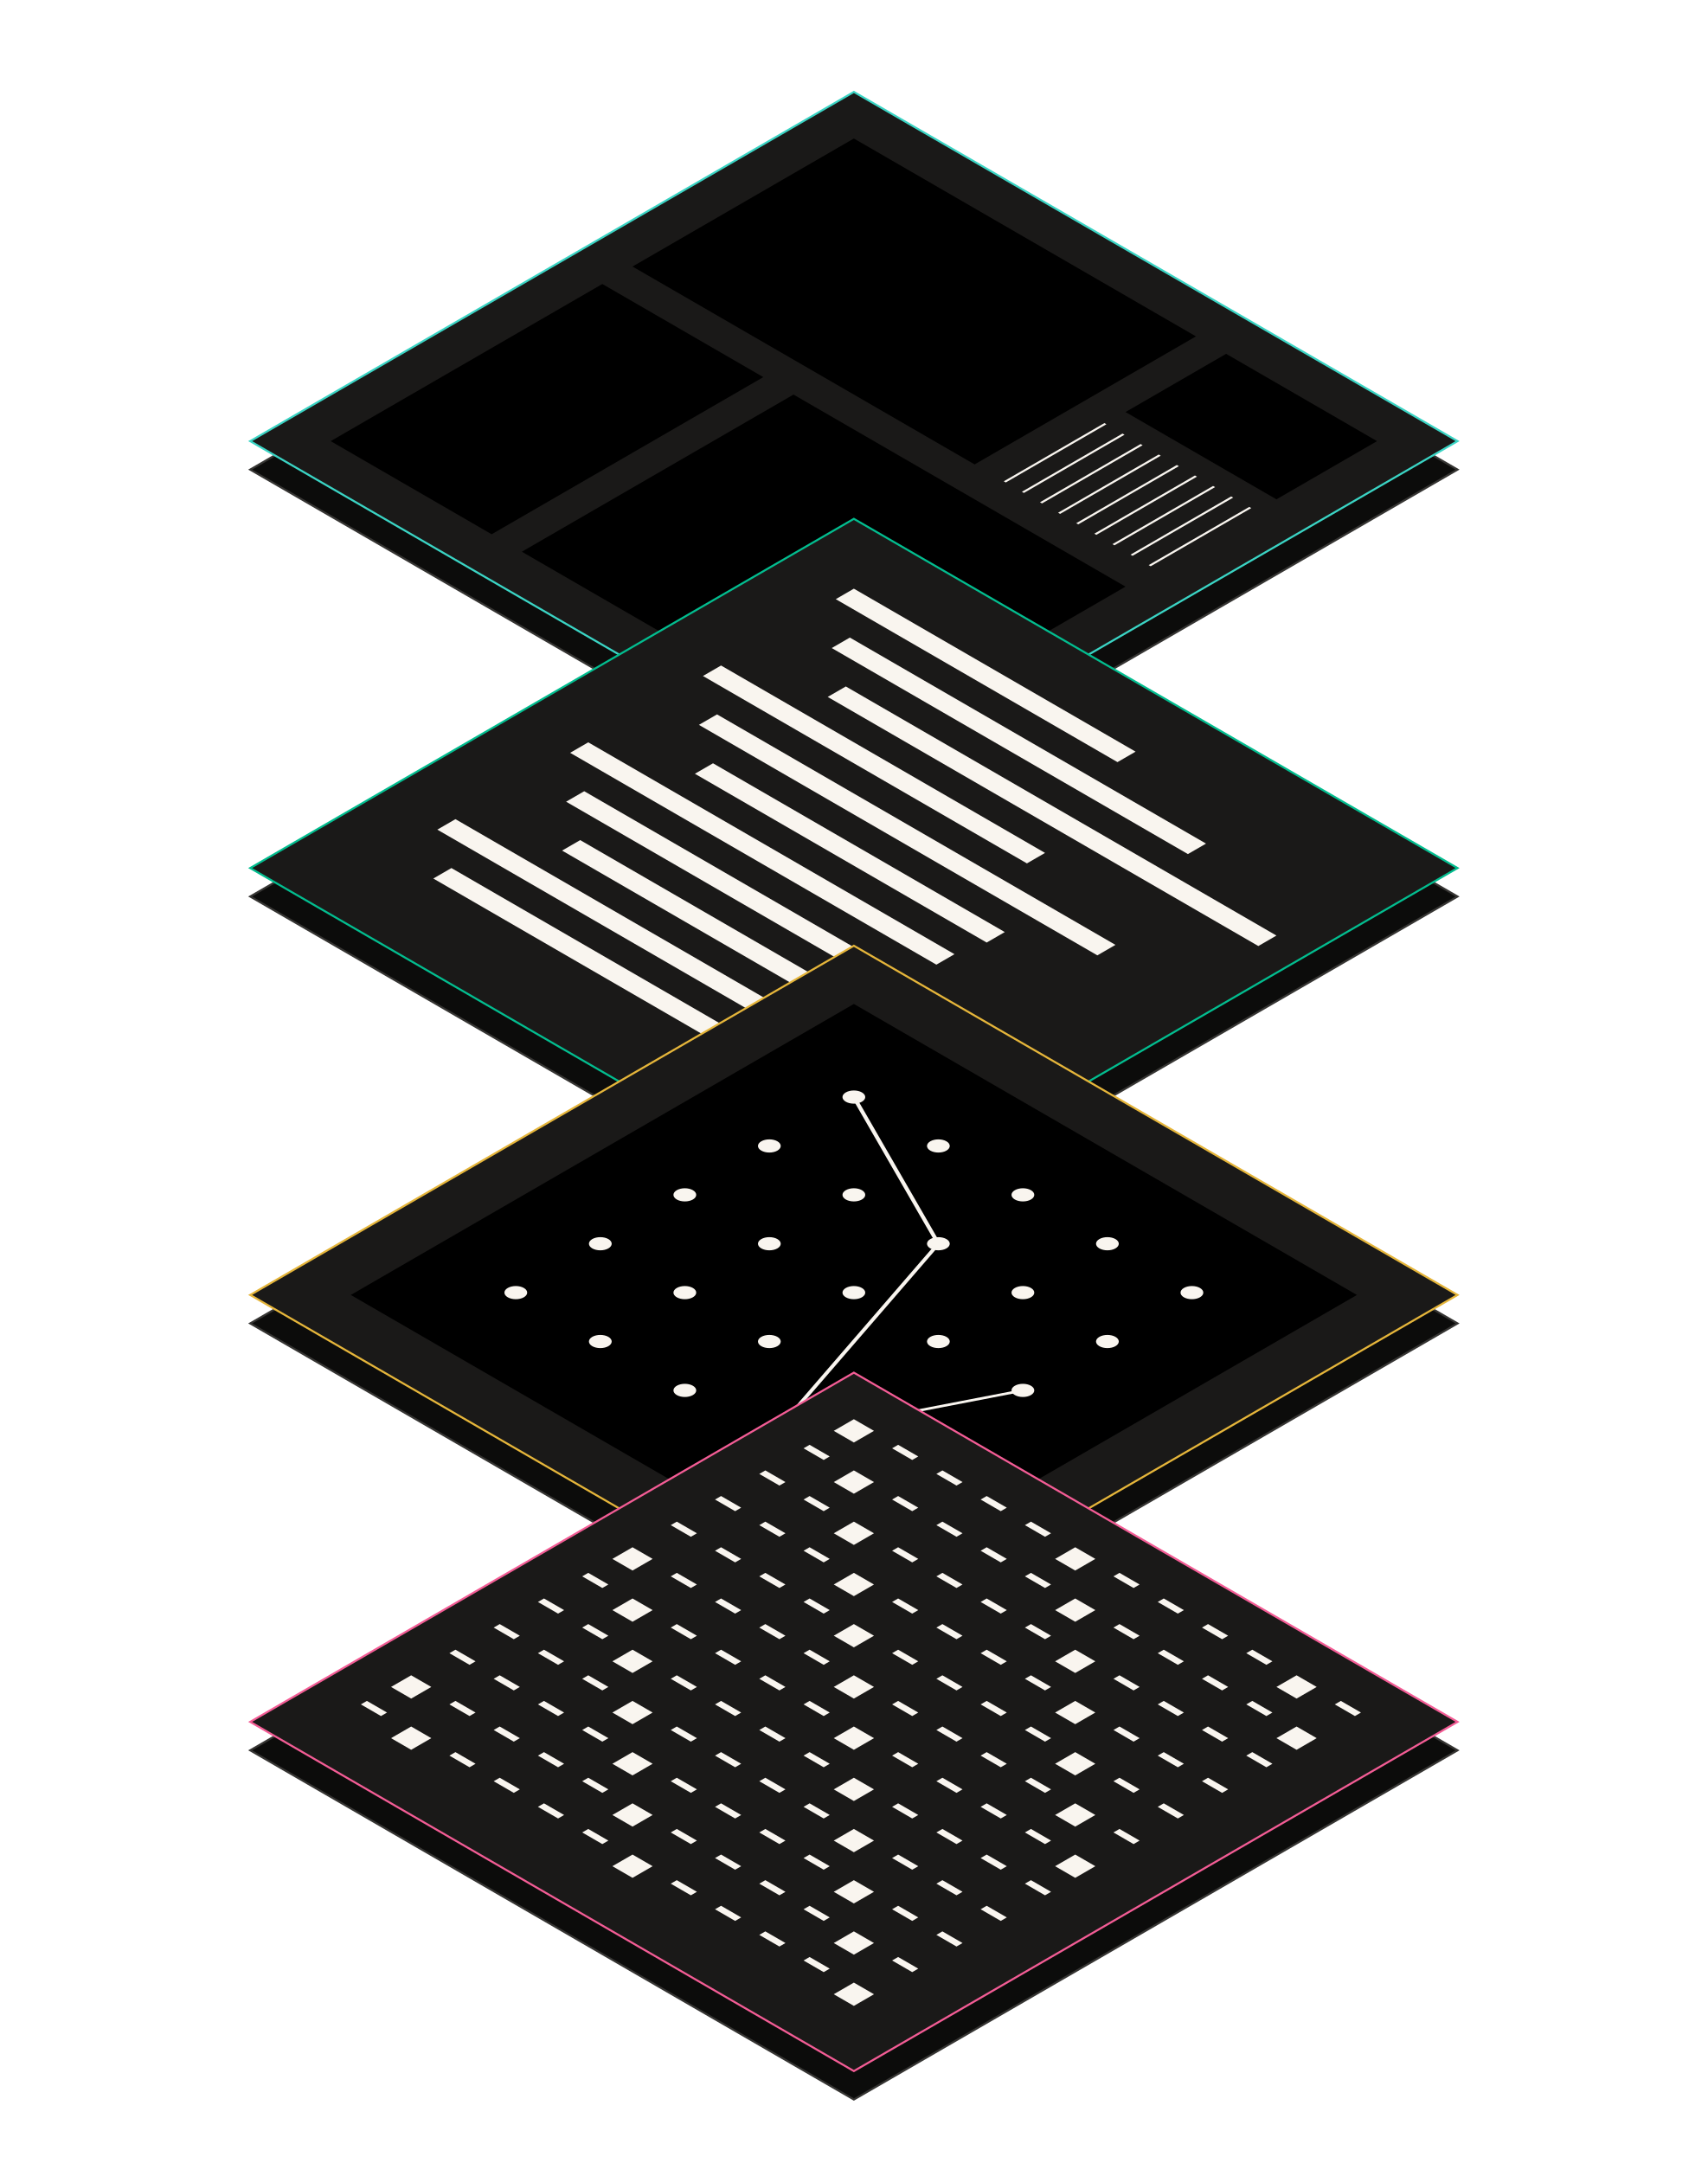
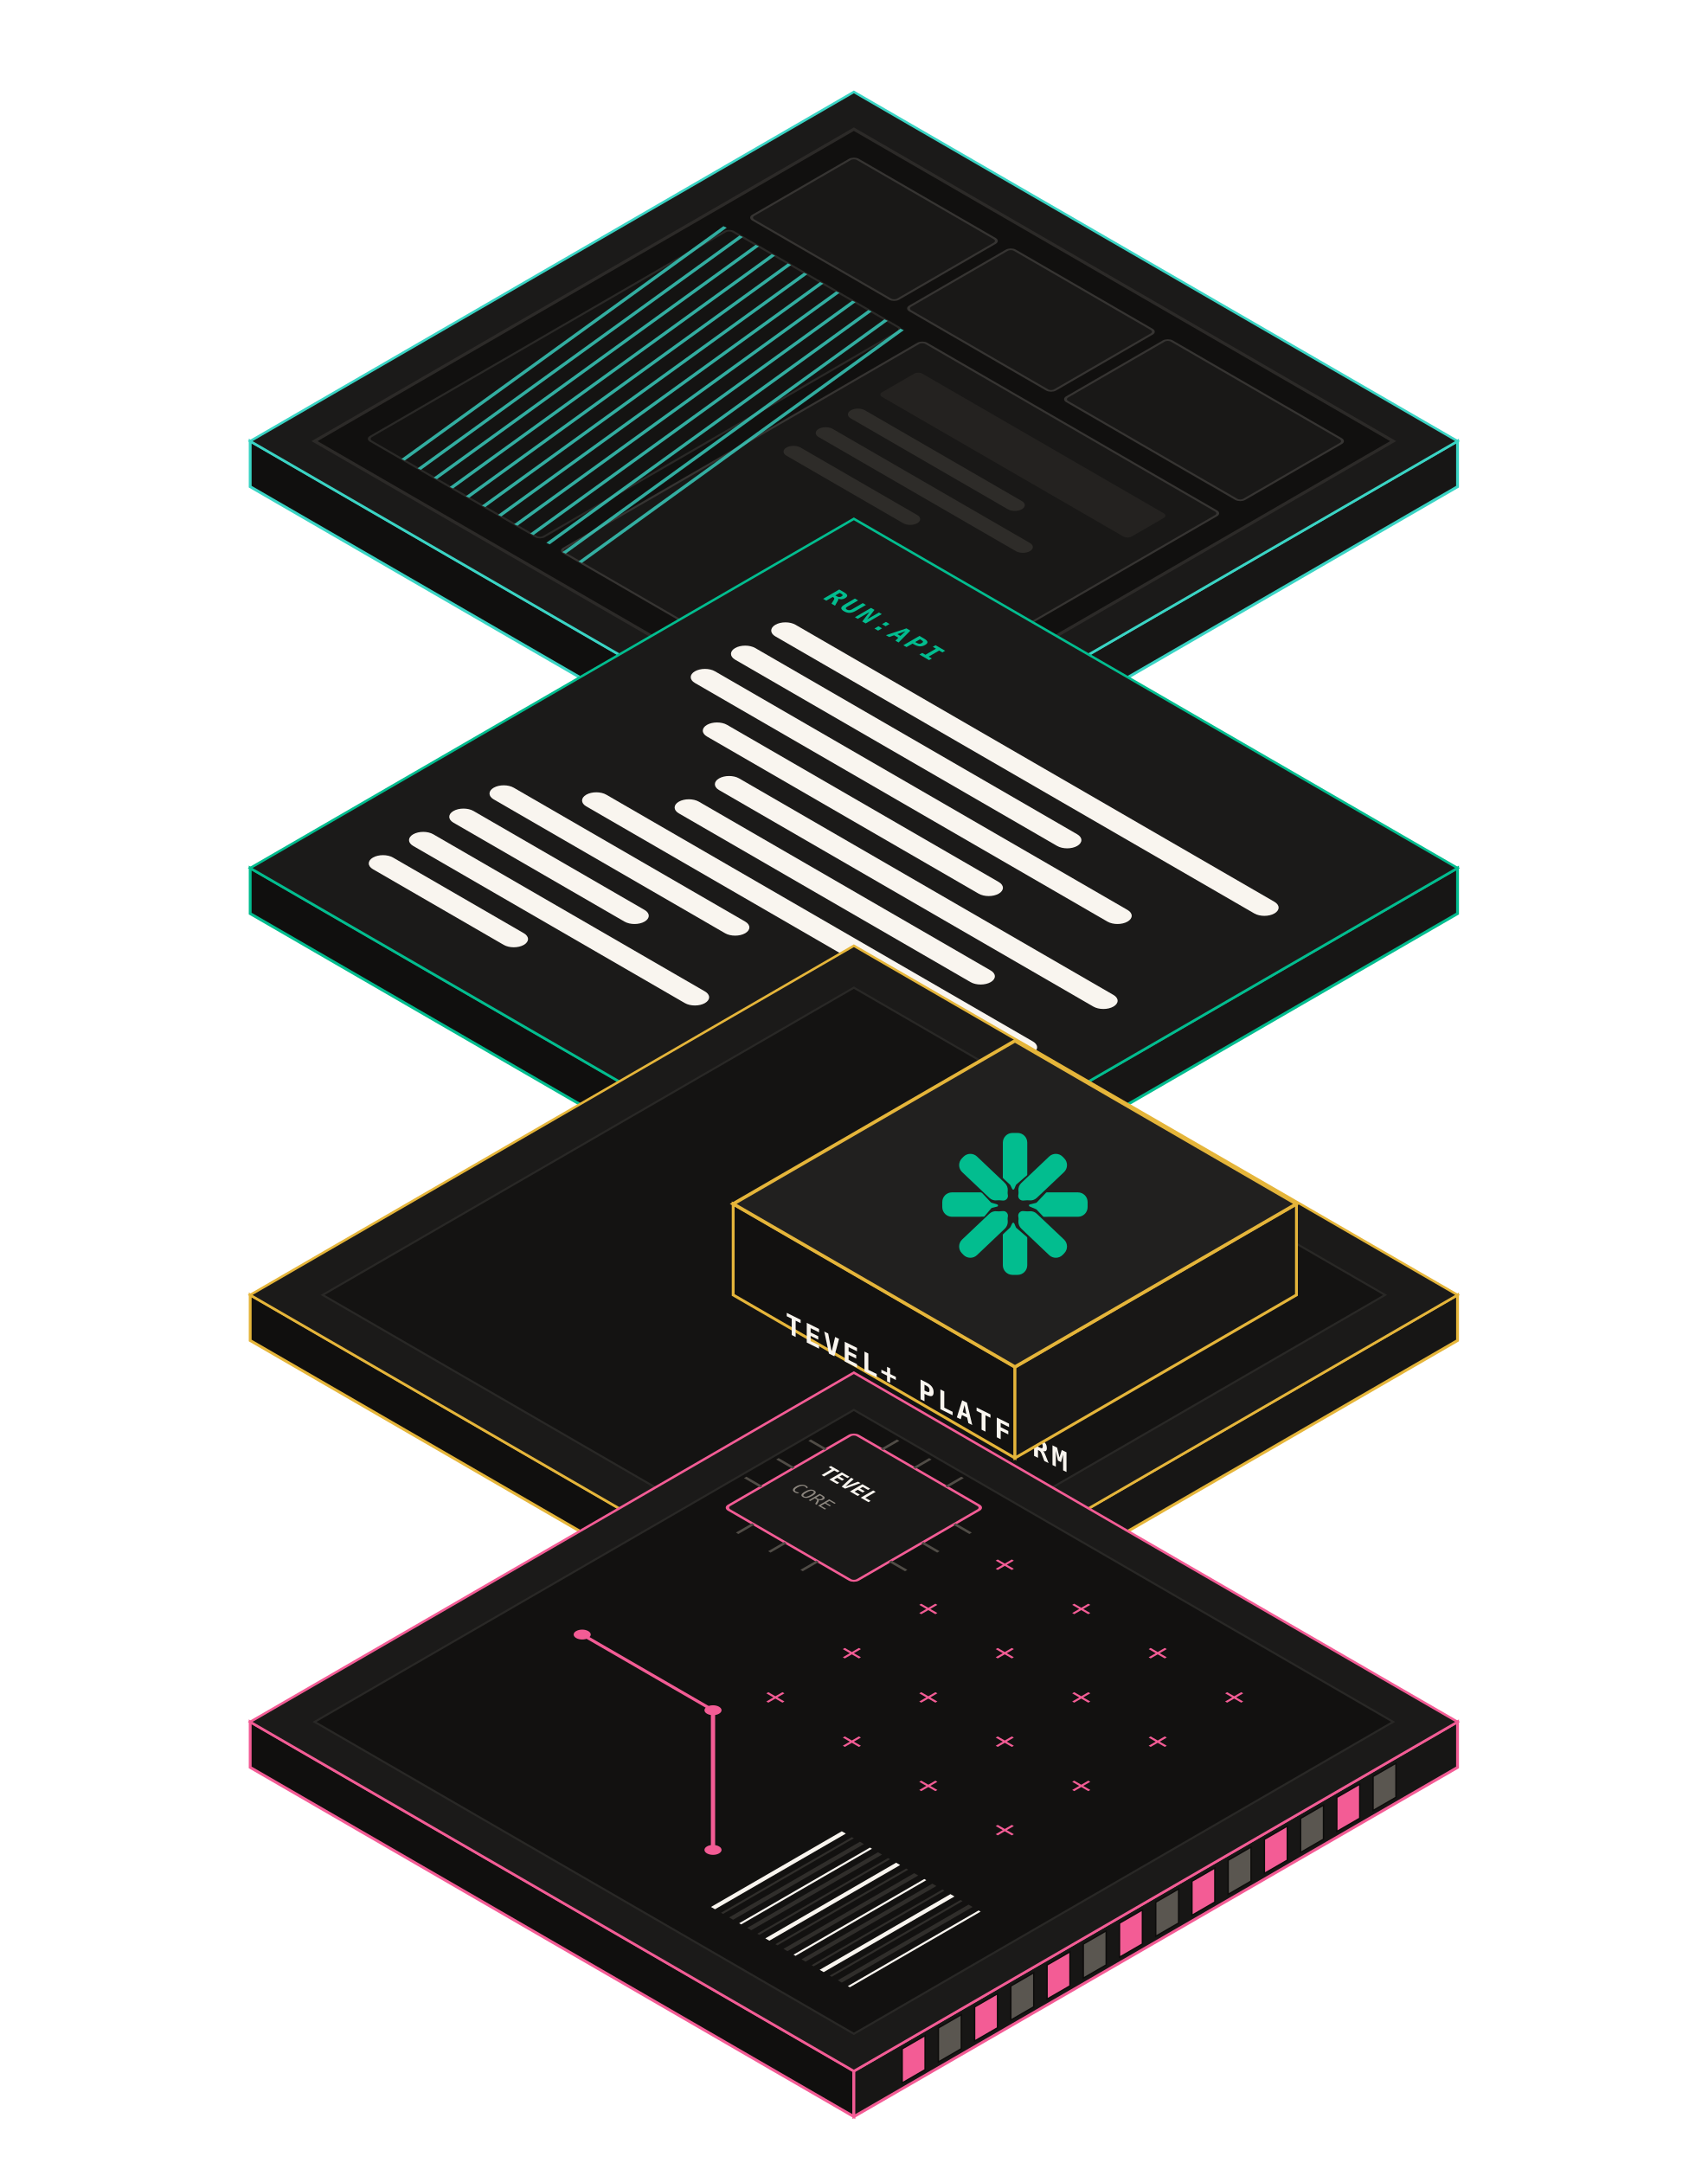
<svg xmlns="http://www.w3.org/2000/svg" viewBox="-300 -380 600 760" width="600" height="760">
  <g transform="translate(0 -225)">
-     <g transform="translate(0 10) matrix(0.707 0.409 -0.707 0.409 0 0)">
-       <rect x="-150" y="-150" width="300" height="300" fill="#0c0c0b" stroke="#363533" stroke-width="1" />
-     </g>
+     <polygon points="-212.1,0 0,122.7 0,138.7 -212.1,16" fill="#100f0e" stroke="#3ad4c4" stroke-width="1" />
+     <polygon points="0,122.7 212.1,0 212.1,16 0,138.7" fill="#171615" stroke="#3ad4c4" stroke-width="1" />
    <g transform="matrix(0.707 0.409 -0.707 0.409 0 0)">
-       <rect x="-150" y="-150" width="300" height="300" fill="#1a1918" stroke="#3ad4c4" stroke-width="1" />
-       <rect x="-130" y="-130" width="170" height="110" fill="#000000" />
-       <rect x="-130" y="-5" width="80" height="135" fill="#000000" />
-       <rect x="-35" y="-5" width="165" height="135" fill="#000000" />
-       <rect x="55" y="-130" width="75" height="50" fill="#000000" />
-       <line x1="55" y1="-70" x2="55" y2="-20" stroke="#f9f5ef" stroke-width="1" />
-       <line x1="64" y1="-70" x2="64" y2="-20" stroke="#f9f5ef" stroke-width="1" />
-       <line x1="73" y1="-70" x2="73" y2="-20" stroke="#f9f5ef" stroke-width="1" />
-       <line x1="82" y1="-70" x2="82" y2="-20" stroke="#f9f5ef" stroke-width="1" />
-       <line x1="91" y1="-70" x2="91" y2="-20" stroke="#f9f5ef" stroke-width="1" />
-       <line x1="100" y1="-70" x2="100" y2="-20" stroke="#f9f5ef" stroke-width="1" />
-       <line x1="109" y1="-70" x2="109" y2="-20" stroke="#f9f5ef" stroke-width="1" />
-       <line x1="118" y1="-70" x2="118" y2="-20" stroke="#f9f5ef" stroke-width="1" />
-       <line x1="127" y1="-70" x2="127" y2="-20" stroke="#f9f5ef" stroke-width="1" />
+       <rect x="-150" y="-150" width="300" height="300" fill="#1b1a19" stroke="#3ad4c4" stroke-width="1.2" />
+       <rect x="-134" y="-134" width="268" height="268" fill="#11100f" stroke="#2c2a28" stroke-width="1.5" />
+       <rect x="-122" y="-122" width="72" height="52" fill="#191817" stroke="#363432" stroke-width="1" rx="2" />
+       <rect x="-44" y="-122" width="72" height="52" fill="#191817" stroke="#363432" stroke-width="1" rx="2" />
+       <rect x="34" y="-122" width="88" height="52" fill="#191817" stroke="#363432" stroke-width="1" rx="2" />
+       <rect x="-26" y="-60" width="148" height="180" fill="#191817" stroke="#363432" stroke-width="1" rx="2" />
+       <rect x="-14" y="-46" width="124" height="20" fill="#242220" rx="2" />
+       <rect x="-14" y="-16" width="85" height="7" rx="3.5" fill="#2e2c29" />
+       <rect x="-14" y="0" width="105" height="7" rx="3.5" fill="#2e2c29" />
+       <rect x="-14" y="16" width="65" height="7" rx="3.5" fill="#2e2c29" />
+       <rect x="-122" y="-60" width="86" height="180" fill="#141312" stroke="#2a2927" stroke-width="1" rx="2" />
+       <line x1="-124" y1="-60" x2="-104" y2="120" stroke="#3ad4c4" stroke-width="1.5" opacity="0.8" />
+       <line x1="-116" y1="-60" x2="-96" y2="120" stroke="#3ad4c4" stroke-width="1.5" opacity="0.8" />
+       <line x1="-108" y1="-60" x2="-88" y2="120" stroke="#3ad4c4" stroke-width="1.5" opacity="0.8" />
+       <line x1="-100" y1="-60" x2="-80" y2="120" stroke="#3ad4c4" stroke-width="1.5" opacity="0.8" />
+       <line x1="-92" y1="-60" x2="-72" y2="120" stroke="#3ad4c4" stroke-width="1.5" opacity="0.8" />
+       <line x1="-84" y1="-60" x2="-64" y2="120" stroke="#3ad4c4" stroke-width="1.5" opacity="0.8" />
+       <line x1="-76" y1="-60" x2="-56" y2="120" stroke="#3ad4c4" stroke-width="1.5" opacity="0.8" />
+       <line x1="-68" y1="-60" x2="-48" y2="120" stroke="#3ad4c4" stroke-width="1.5" opacity="0.8" />
+       <line x1="-60" y1="-60" x2="-40" y2="120" stroke="#3ad4c4" stroke-width="1.5" opacity="0.8" />
+       <line x1="-52" y1="-60" x2="-32" y2="120" stroke="#3ad4c4" stroke-width="1.5" opacity="0.8" />
+       <line x1="-44" y1="-60" x2="-24" y2="120" stroke="#3ad4c4" stroke-width="1.5" opacity="0.8" />
+       <line x1="-36" y1="-60" x2="-16" y2="120" stroke="#3ad4c4" stroke-width="1.5" opacity="0.8" />
    </g>
  </g>
  <g transform="translate(0 -75)">
-     <g transform="translate(0 10) matrix(0.707 0.409 -0.707 0.409 0 0)">
-       <rect x="-150" y="-150" width="300" height="300" fill="#0c0c0b" stroke="#363533" stroke-width="1" />
-     </g>
+     <polygon points="-212.1,0 0,122.7 0,138.7 -212.1,16" fill="#100f0e" stroke="#02bd8f" stroke-width="1" />
+     <polygon points="0,122.7 212.1,0 212.1,16 0,138.7" fill="#171615" stroke="#02bd8f" stroke-width="1" />
    <g transform="matrix(0.707 0.409 -0.707 0.409 0 0)">
-       <rect x="-150" y="-150" width="300" height="300" fill="#1a1918" stroke="#02bd8f" stroke-width="1" />
-       <rect x="-120" y="-120" width="140" height="9" fill="#f9f5ef" />
-       <rect x="-100" y="-98" width="177" height="9" fill="#f9f5ef" />
-       <rect x="-80" y="-76" width="214" height="9" fill="#f9f5ef" />
-       <rect x="-120" y="-54" width="161" height="9" fill="#f9f5ef" />
-       <rect x="-100" y="-32" width="198" height="9" fill="#f9f5ef" />
-       <rect x="-80" y="-10" width="145" height="9" fill="#f9f5ef" />
-       <rect x="-120" y="12" width="182" height="9" fill="#f9f5ef" />
-       <rect x="-100" y="34" width="219" height="9" fill="#f9f5ef" />
-       <rect x="-80" y="56" width="166" height="9" fill="#f9f5ef" />
-       <rect x="-120" y="78" width="203" height="9" fill="#f9f5ef" />
-       <rect x="-100" y="100" width="150" height="9" fill="#f9f5ef" />
+       <rect x="-150" y="-150" width="300" height="300" fill="#1b1a19" stroke="#02bd8f" stroke-width="1.2" />
+       <text x="-124" y="-108" fill="#02bd8f" font-size="11" font-family="ui-monospace, monospace" letter-spacing="0.12em" font-weight="bold">RUN:API</text>
+       <rect x="-124" y="-90" width="248" height="10" rx="5" fill="#f9f5ef" />
+       <rect x="-124" y="-70" width="170" height="10" rx="5" fill="#f9f5ef" />
+       <rect x="-124" y="-50" width="215" height="10" rx="5" fill="#f9f5ef" />
+       <rect x="-98" y="-30" width="145" height="10" rx="5" fill="#f9f5ef" />
+       <rect x="-72" y="-10" width="196" height="10" rx="5" fill="#f9f5ef" />
+       <rect x="-72" y="10" width="155" height="10" rx="5" fill="#f9f5ef" />
+       <rect x="-98" y="30" width="222" height="10" rx="5" fill="#f9f5ef" />
+       <rect x="-124" y="50" width="125" height="10" rx="5" fill="#f9f5ef" />
+       <rect x="-124" y="70" width="95" height="10" rx="5" fill="#f9f5ef" />
+       <rect x="-124" y="90" width="145" height="10" rx="5" fill="#f9f5ef" />
+       <rect x="-124" y="110" width="75" height="10" rx="5" fill="#f9f5ef" />
    </g>
  </g>
  <g transform="translate(0 75)">
-     <g transform="translate(0 10) matrix(0.707 0.409 -0.707 0.409 0 0)">
-       <rect x="-150" y="-150" width="300" height="300" fill="#0c0c0b" stroke="#363533" stroke-width="1" />
+     <polygon points="-212.1,0 0,122.7 0,138.7 -212.1,16" fill="#100f0e" stroke="#e5b53a" stroke-width="1" />
+     <polygon points="0,122.7 212.1,0 212.1,16 0,138.7" fill="#171615" stroke="#e5b53a" stroke-width="1" />
+     <g transform="matrix(0.707 0.409 -0.707 0.409 0 0)">
+       <rect x="-150" y="-150" width="300" height="300" fill="#1b1a19" stroke="#e5b53a" stroke-width="1.2" />
+       <rect x="-132" y="-132" width="264" height="264" fill="#141312" stroke="#292826" stroke-width="1" />
    </g>
-     <g transform="matrix(0.707 0.409 -0.707 0.409 0 0)">
-       <rect x="-150" y="-150" width="300" height="300" fill="#1a1918" stroke="#e5b53a" stroke-width="1" />
-       <rect x="-125" y="-125" width="250" height="250" fill="#000000" />
-       <circle cx="-85" cy="-85" r="4" fill="#f9f5ef" />
-       <circle cx="-43" cy="-85" r="4" fill="#f9f5ef" />
-       <circle cx="-1" cy="-85" r="4" fill="#f9f5ef" />
-       <circle cx="41" cy="-85" r="4" fill="#f9f5ef" />
-       <circle cx="83" cy="-85" r="4" fill="#f9f5ef" />
-       <circle cx="-85" cy="-43" r="4" fill="#f9f5ef" />
-       <circle cx="-43" cy="-43" r="4" fill="#f9f5ef" />
-       <circle cx="-1" cy="-43" r="4" fill="#f9f5ef" />
-       <circle cx="41" cy="-43" r="4" fill="#f9f5ef" />
-       <circle cx="83" cy="-43" r="4" fill="#f9f5ef" />
-       <circle cx="-85" cy="-1" r="4" fill="#f9f5ef" />
-       <circle cx="-43" cy="-1" r="4" fill="#f9f5ef" />
-       <circle cx="-1" cy="-1" r="4" fill="#f9f5ef" />
-       <circle cx="41" cy="-1" r="4" fill="#f9f5ef" />
-       <circle cx="83" cy="-1" r="4" fill="#f9f5ef" />
-       <circle cx="-85" cy="41" r="4" fill="#f9f5ef" />
-       <circle cx="-43" cy="41" r="4" fill="#f9f5ef" />
-       <circle cx="-1" cy="41" r="4" fill="#f9f5ef" />
-       <circle cx="41" cy="41" r="4" fill="#f9f5ef" />
-       <circle cx="83" cy="41" r="4" fill="#f9f5ef" />
-       <circle cx="-85" cy="83" r="4" fill="#f9f5ef" />
-       <circle cx="-43" cy="83" r="4" fill="#f9f5ef" />
-       <circle cx="-1" cy="83" r="4" fill="#f9f5ef" />
-       <circle cx="41" cy="83" r="4" fill="#f9f5ef" />
-       <circle cx="83" cy="83" r="4" fill="#f9f5ef" />
-       <path d="M-85 -85 L-1 -43 L41 83 L83 -1" stroke="#f9f5ef" stroke-width="1.5" fill="none" />
+     <polygon points="-42.4,0 56.6,57.3 56.6,25.3 -42.4,-32" fill="#121110" stroke="#e5b53a" stroke-width="1" />
+     <g transform="translate(-24, 13) skewY(26.5)">
+       <text fill="#f9f5ef" font-size="9.5" font-family="ui-monospace, monospace" letter-spacing="0.1em" font-weight="bold">TEVEL+ PLATFORM</text>
+     </g>
+     <polygon points="56.6,57.3 155.5,0 155.5,-32 56.6,25.3" fill="#181716" stroke="#e5b53a" stroke-width="1" />
+     <polygon points="56.6,-89.3 155.5,-32 56.6,25.3 -42.4,-32" fill="#21201f" stroke="#e5b53a" stroke-width="1.2" />
+     <g transform="translate(56.6, -32) scale(0.016) translate(-1596, -1558)" fill="#02bd8f">
+       <path d="M1536.35 1985.43C1545.48 1966.77 1572.32 1967.47 1580.45 1986.59L1618.08 2075.01C1619.53 2078.43 1621.75 2081.47 1624.57 2083.89L1859.74 2286.32L1858.02 2286.44C1862.81 2290.87 1865.81 2297.2 1865.81 2304.24V2904.82C1865.81 3022 1770.81 3116.99 1653.63 3116.99H1541.98C1424.8 3116.99 1329.81 3022 1329.81 2904.82V2322.66L1329.31 2322.7V2239.18C1329.31 2232.51 1332.05 2226.14 1336.9 2221.55L1489.78 2077.17C1491.9 2075.17 1493.64 2072.81 1494.92 2070.19L1536.35 1985.43Z" />
+       <path d="M1034.84 1773.82C1079.77 1731.3 1141.73 1711.73 1202.93 1720.73C1217.6 1722.89 1232.46 1723.43 1247.24 1722.33L1332.35 1716.01C1397.85 1711.14 1450.81 1768.55 1440.68 1833.45L1437.37 1854.67C1434.8 1871.15 1434.18 1887.88 1435.53 1904.51L1437.8 1932.45C1442.99 1996.34 1418.99 2059.15 1372.52 2103.3L762.416 2682.95C677.947 2763.2 544.546 2760.24 463.712 2676.33L429.684 2641.01C347.946 2556.16 351.071 2420.94 436.643 2339.95L1034.84 1773.82Z" />
+       <path d="M1034.84 1426.86C1079.77 1469.39 1141.73 1488.96 1202.93 1479.95C1217.6 1477.8 1232.46 1477.26 1247.24 1478.36L1332.35 1484.68C1397.85 1489.55 1450.81 1432.14 1440.68 1367.24L1437.37 1346.02C1434.8 1329.54 1434.18 1312.81 1435.53 1296.18L1437.8 1268.24C1442.99 1204.35 1418.99 1141.54 1372.52 1097.39L762.416 517.742C677.947 437.49 544.546 440.444 463.712 524.356L429.684 559.68C347.946 644.532 351.071 779.752 436.643 860.737L1034.84 1426.86Z" />
+       <path d="M2074.55 1773.82C2029.61 1731.3 1967.66 1711.73 1906.46 1720.73C1891.79 1722.89 1876.93 1723.43 1862.14 1722.33L1777.04 1716.01C1711.54 1711.14 1658.58 1768.55 1668.71 1833.45L1672.02 1854.67C1674.59 1871.15 1675.21 1887.88 1673.86 1904.51L1671.59 1932.45C1666.4 1996.34 1690.4 2059.15 1736.87 2103.3L2346.97 2682.95C2431.44 2763.2 2564.84 2760.24 2645.67 2676.33L2679.7 2641.01C2761.44 2556.16 2758.32 2420.94 2672.74 2339.95L2074.55 1773.82Z" />
+       <path d="M2074.55 1426.86C2029.61 1469.39 1967.66 1488.96 1906.46 1479.95C1891.79 1477.8 1876.93 1477.26 1862.14 1478.36L1777.04 1484.68C1711.54 1489.55 1658.58 1432.14 1668.71 1367.24L1672.02 1346.02C1674.59 1329.54 1675.21 1312.81 1673.86 1296.18L1671.59 1268.24C1666.4 1204.35 1690.4 1141.54 1736.87 1097.39L2346.97 517.742C2431.44 437.49 2564.84 440.444 2645.67 524.356L2679.7 559.68C2761.44 644.532 2758.32 779.752 2672.74 860.737L2074.55 1426.86Z" />
+       <path d="M1917.9 1615.21C1896.34 1606.1 1898.92 1574.75 1921.68 1569.29L2059.86 1536.16C2064.41 1535.07 2068.55 1532.69 2071.78 1529.29L2279.01 1311.39L2279.08 1312.39C2283.47 1308.02 2289.51 1305.33 2296.19 1305.33L2979.26 1305.33C3096.44 1305.33 3191.43 1400.32 3191.43 1517.5L3191.43 1629.15C3191.43 1746.33 3096.44 1841.33 2979.26 1841.33L2315.35 1841.33L2315.39 1841.83L2231.87 1841.83C2225.2 1841.83 2218.83 1839.08 2214.25 1834.23L2070.33 1681.85C2068.03 1679.41 2065.24 1677.47 2062.14 1676.17L1917.9 1615.21Z" />
+       <path d="M1536.54 1231.25C1545.66 1249.91 1572.5 1249.21 1580.63 1230.09L1618.26 1141.67C1619.72 1138.25 1621.94 1135.21 1624.75 1132.79L1855.29 934.358C1856.87 933.293 1858.31 932.045 1859.6 930.647L1859.93 930.362L1859.86 930.358C1863.67 926.074 1865.99 920.429 1865.99 914.241V212.176C1865.99 94.995 1771 3.83824e-05 1653.82 3.83824e-05H1542.17C1424.99 3.83824e-05 1329.99 94.995 1329.99 212.176V894.024L1329.49 893.989V977.501C1329.49 984.172 1332.24 990.549 1337.09 995.13L1489.97 1139.51C1492.08 1141.51 1493.82 1143.88 1495.1 1146.49L1536.54 1231.25Z" />
+       <path d="M1206.04 1617.05C1229.84 1610.98 1230.56 1577.43 1207.04 1570.34L1077.72 1531.37C1073.63 1530.14 1069.94 1527.85 1067.02 1524.74L863.856 1307.99L863.108 1318.9C859.197 1310.76 850.874 1305.14 841.238 1305.14L212.169 1305.16C94.991 1305.17 0 1400.16 0 1517.34L0 1628.99C0 1746.17 94.999 1841.17 212.183 1841.16L841.24 1841.14C845.261 1841.14 849.054 1840.16 852.393 1838.43L910.165 1838.43C917.318 1838.43 924.105 1835.27 928.712 1829.8L1075.97 1654.94C1079.23 1651.07 1083.62 1648.32 1088.52 1647.07L1206.04 1617.05Z" />
    </g>
  </g>
  <g transform="translate(0 225)">
-     <g transform="translate(0 10) matrix(0.707 0.409 -0.707 0.409 0 0)">
-       <rect x="-150" y="-150" width="300" height="300" fill="#0c0c0b" stroke="#363533" stroke-width="1" />
-     </g>
+     <polygon points="-212.1,0 0,122.7 0,138.7 -212.1,16" fill="#100f0e" stroke="#f35c95" stroke-width="1" />
+     <polygon points="0,122.7 212.1,0 212.1,16 0,138.7" fill="#171615" stroke="#f35c95" stroke-width="1" />
+     <polygon points="16.968,114.884 25.028,110.221 25.028,122.221 16.968,126.884" fill="#f35c95" stroke="#0d0c0b" stroke-width="0.5" />
+     <polygon points="29.694,107.522 37.754,102.859 37.754,114.859 29.694,119.522" fill="#5a5650" stroke="#0d0c0b" stroke-width="0.5" />
+     <polygon points="42.42,100.16 50.48,95.497 50.48,107.497 42.42,112.16" fill="#f35c95" stroke="#0d0c0b" stroke-width="0.5" />
+     <polygon points="55.146,92.798 63.206,88.135 63.206,100.135 55.146,104.798" fill="#5a5650" stroke="#0d0c0b" stroke-width="0.5" />
+     <polygon points="67.872,85.436 75.932,80.773 75.932,92.773 67.872,97.436" fill="#f35c95" stroke="#0d0c0b" stroke-width="0.5" />
+     <polygon points="80.598,78.074 88.658,73.411 88.658,85.411 80.598,90.074" fill="#5a5650" stroke="#0d0c0b" stroke-width="0.5" />
+     <polygon points="93.324,70.712 101.384,66.049 101.384,78.049 93.324,82.712" fill="#f35c95" stroke="#0d0c0b" stroke-width="0.5" />
+     <polygon points="106.05,63.35 114.11,58.687 114.11,70.687 106.05,75.35" fill="#5a5650" stroke="#0d0c0b" stroke-width="0.5" />
+     <polygon points="118.776,55.988 126.836,51.325 126.836,63.325 118.776,67.988" fill="#f35c95" stroke="#0d0c0b" stroke-width="0.5" />
+     <polygon points="131.502,48.626 139.562,43.963 139.562,55.963 131.502,60.626" fill="#5a5650" stroke="#0d0c0b" stroke-width="0.5" />
+     <polygon points="144.228,41.264 152.288,36.601 152.288,48.601 144.228,53.264" fill="#f35c95" stroke="#0d0c0b" stroke-width="0.5" />
+     <polygon points="156.954,33.902 165.014,29.239 165.014,41.239 156.954,45.902" fill="#5a5650" stroke="#0d0c0b" stroke-width="0.5" />
+     <polygon points="169.68,26.54 177.74,21.877 177.74,33.877 169.68,38.54" fill="#f35c95" stroke="#0d0c0b" stroke-width="0.5" />
+     <polygon points="182.406,19.178 190.466,14.515 190.466,26.515 182.406,31.178" fill="#5a5650" stroke="#0d0c0b" stroke-width="0.5" />
    <g transform="matrix(0.707 0.409 -0.707 0.409 0 0)">
-       <rect x="-150" y="-150" width="300" height="300" fill="#1a1918" stroke="#f35c95" stroke-width="1" />
-       <rect x="-130" y="-130" width="10" height="10" fill="#f9f5ef" />
-       <rect x="-108" y="-130" width="10" height="3" fill="#f9f5ef" />
-       <rect x="-86" y="-130" width="10" height="3" fill="#f9f5ef" />
-       <rect x="-64" y="-130" width="10" height="3" fill="#f9f5ef" />
-       <rect x="-42" y="-130" width="10" height="3" fill="#f9f5ef" />
-       <rect x="-20" y="-130" width="10" height="10" fill="#f9f5ef" />
-       <rect x="2" y="-130" width="10" height="3" fill="#f9f5ef" />
-       <rect x="24" y="-130" width="10" height="3" fill="#f9f5ef" />
-       <rect x="46" y="-130" width="10" height="3" fill="#f9f5ef" />
-       <rect x="68" y="-130" width="10" height="3" fill="#f9f5ef" />
-       <rect x="90" y="-130" width="10" height="10" fill="#f9f5ef" />
-       <rect x="112" y="-130" width="10" height="3" fill="#f9f5ef" />
-       <rect x="-130" y="-108" width="10" height="3" fill="#f9f5ef" />
-       <rect x="-108" y="-108" width="10" height="10" fill="#f9f5ef" />
-       <rect x="-86" y="-108" width="10" height="3" fill="#f9f5ef" />
-       <rect x="-64" y="-108" width="10" height="3" fill="#f9f5ef" />
-       <rect x="-42" y="-108" width="10" height="3" fill="#f9f5ef" />
-       <rect x="-20" y="-108" width="10" height="3" fill="#f9f5ef" />
-       <rect x="2" y="-108" width="10" height="10" fill="#f9f5ef" />
-       <rect x="24" y="-108" width="10" height="3" fill="#f9f5ef" />
-       <rect x="46" y="-108" width="10" height="3" fill="#f9f5ef" />
-       <rect x="68" y="-108" width="10" height="3" fill="#f9f5ef" />
-       <rect x="90" y="-108" width="10" height="3" fill="#f9f5ef" />
-       <rect x="112" y="-108" width="10" height="10" fill="#f9f5ef" />
-       <rect x="-130" y="-86" width="10" height="3" fill="#f9f5ef" />
-       <rect x="-108" y="-86" width="10" height="3" fill="#f9f5ef" />
-       <rect x="-86" y="-86" width="10" height="10" fill="#f9f5ef" />
-       <rect x="-64" y="-86" width="10" height="3" fill="#f9f5ef" />
-       <rect x="-42" y="-86" width="10" height="3" fill="#f9f5ef" />
-       <rect x="-20" y="-86" width="10" height="3" fill="#f9f5ef" />
-       <rect x="2" y="-86" width="10" height="3" fill="#f9f5ef" />
-       <rect x="24" y="-86" width="10" height="10" fill="#f9f5ef" />
-       <rect x="46" y="-86" width="10" height="3" fill="#f9f5ef" />
-       <rect x="68" y="-86" width="10" height="3" fill="#f9f5ef" />
-       <rect x="90" y="-86" width="10" height="3" fill="#f9f5ef" />
-       <rect x="112" y="-86" width="10" height="3" fill="#f9f5ef" />
-       <rect x="-130" y="-64" width="10" height="3" fill="#f9f5ef" />
-       <rect x="-108" y="-64" width="10" height="3" fill="#f9f5ef" />
-       <rect x="-86" y="-64" width="10" height="3" fill="#f9f5ef" />
-       <rect x="-64" y="-64" width="10" height="10" fill="#f9f5ef" />
-       <rect x="-42" y="-64" width="10" height="3" fill="#f9f5ef" />
-       <rect x="-20" y="-64" width="10" height="3" fill="#f9f5ef" />
-       <rect x="2" y="-64" width="10" height="3" fill="#f9f5ef" />
-       <rect x="24" y="-64" width="10" height="3" fill="#f9f5ef" />
-       <rect x="46" y="-64" width="10" height="10" fill="#f9f5ef" />
-       <rect x="68" y="-64" width="10" height="3" fill="#f9f5ef" />
-       <rect x="90" y="-64" width="10" height="3" fill="#f9f5ef" />
-       <rect x="112" y="-64" width="10" height="3" fill="#f9f5ef" />
-       <rect x="-130" y="-42" width="10" height="3" fill="#f9f5ef" />
-       <rect x="-108" y="-42" width="10" height="3" fill="#f9f5ef" />
-       <rect x="-86" y="-42" width="10" height="3" fill="#f9f5ef" />
-       <rect x="-64" y="-42" width="10" height="3" fill="#f9f5ef" />
-       <rect x="-42" y="-42" width="10" height="10" fill="#f9f5ef" />
-       <rect x="-20" y="-42" width="10" height="3" fill="#f9f5ef" />
-       <rect x="2" y="-42" width="10" height="3" fill="#f9f5ef" />
-       <rect x="24" y="-42" width="10" height="3" fill="#f9f5ef" />
-       <rect x="46" y="-42" width="10" height="3" fill="#f9f5ef" />
-       <rect x="68" y="-42" width="10" height="10" fill="#f9f5ef" />
-       <rect x="90" y="-42" width="10" height="3" fill="#f9f5ef" />
-       <rect x="112" y="-42" width="10" height="3" fill="#f9f5ef" />
-       <rect x="-130" y="-20" width="10" height="10" fill="#f9f5ef" />
-       <rect x="-108" y="-20" width="10" height="3" fill="#f9f5ef" />
-       <rect x="-86" y="-20" width="10" height="3" fill="#f9f5ef" />
-       <rect x="-64" y="-20" width="10" height="3" fill="#f9f5ef" />
-       <rect x="-42" y="-20" width="10" height="3" fill="#f9f5ef" />
-       <rect x="-20" y="-20" width="10" height="10" fill="#f9f5ef" />
-       <rect x="2" y="-20" width="10" height="3" fill="#f9f5ef" />
-       <rect x="24" y="-20" width="10" height="3" fill="#f9f5ef" />
-       <rect x="46" y="-20" width="10" height="3" fill="#f9f5ef" />
-       <rect x="68" y="-20" width="10" height="3" fill="#f9f5ef" />
-       <rect x="90" y="-20" width="10" height="10" fill="#f9f5ef" />
-       <rect x="112" y="-20" width="10" height="3" fill="#f9f5ef" />
-       <rect x="-130" y="2" width="10" height="3" fill="#f9f5ef" />
-       <rect x="-108" y="2" width="10" height="10" fill="#f9f5ef" />
-       <rect x="-86" y="2" width="10" height="3" fill="#f9f5ef" />
-       <rect x="-64" y="2" width="10" height="3" fill="#f9f5ef" />
-       <rect x="-42" y="2" width="10" height="3" fill="#f9f5ef" />
-       <rect x="-20" y="2" width="10" height="3" fill="#f9f5ef" />
-       <rect x="2" y="2" width="10" height="10" fill="#f9f5ef" />
-       <rect x="24" y="2" width="10" height="3" fill="#f9f5ef" />
-       <rect x="46" y="2" width="10" height="3" fill="#f9f5ef" />
-       <rect x="68" y="2" width="10" height="3" fill="#f9f5ef" />
-       <rect x="90" y="2" width="10" height="3" fill="#f9f5ef" />
-       <rect x="112" y="2" width="10" height="10" fill="#f9f5ef" />
-       <rect x="-130" y="24" width="10" height="3" fill="#f9f5ef" />
-       <rect x="-108" y="24" width="10" height="3" fill="#f9f5ef" />
-       <rect x="-86" y="24" width="10" height="10" fill="#f9f5ef" />
-       <rect x="-64" y="24" width="10" height="3" fill="#f9f5ef" />
-       <rect x="-42" y="24" width="10" height="3" fill="#f9f5ef" />
-       <rect x="-20" y="24" width="10" height="3" fill="#f9f5ef" />
-       <rect x="2" y="24" width="10" height="3" fill="#f9f5ef" />
-       <rect x="24" y="24" width="10" height="10" fill="#f9f5ef" />
-       <rect x="46" y="24" width="10" height="3" fill="#f9f5ef" />
-       <rect x="68" y="24" width="10" height="3" fill="#f9f5ef" />
-       <rect x="90" y="24" width="10" height="3" fill="#f9f5ef" />
-       <rect x="112" y="24" width="10" height="3" fill="#f9f5ef" />
-       <rect x="-130" y="46" width="10" height="3" fill="#f9f5ef" />
-       <rect x="-108" y="46" width="10" height="3" fill="#f9f5ef" />
-       <rect x="-86" y="46" width="10" height="3" fill="#f9f5ef" />
-       <rect x="-64" y="46" width="10" height="10" fill="#f9f5ef" />
-       <rect x="-42" y="46" width="10" height="3" fill="#f9f5ef" />
-       <rect x="-20" y="46" width="10" height="3" fill="#f9f5ef" />
-       <rect x="2" y="46" width="10" height="3" fill="#f9f5ef" />
-       <rect x="24" y="46" width="10" height="3" fill="#f9f5ef" />
-       <rect x="46" y="46" width="10" height="10" fill="#f9f5ef" />
-       <rect x="68" y="46" width="10" height="3" fill="#f9f5ef" />
-       <rect x="90" y="46" width="10" height="3" fill="#f9f5ef" />
-       <rect x="112" y="46" width="10" height="3" fill="#f9f5ef" />
-       <rect x="-130" y="68" width="10" height="3" fill="#f9f5ef" />
-       <rect x="-108" y="68" width="10" height="3" fill="#f9f5ef" />
-       <rect x="-86" y="68" width="10" height="3" fill="#f9f5ef" />
-       <rect x="-64" y="68" width="10" height="3" fill="#f9f5ef" />
-       <rect x="-42" y="68" width="10" height="10" fill="#f9f5ef" />
-       <rect x="-20" y="68" width="10" height="3" fill="#f9f5ef" />
-       <rect x="2" y="68" width="10" height="3" fill="#f9f5ef" />
-       <rect x="24" y="68" width="10" height="3" fill="#f9f5ef" />
-       <rect x="46" y="68" width="10" height="3" fill="#f9f5ef" />
-       <rect x="68" y="68" width="10" height="10" fill="#f9f5ef" />
-       <rect x="90" y="68" width="10" height="3" fill="#f9f5ef" />
-       <rect x="112" y="68" width="10" height="3" fill="#f9f5ef" />
-       <rect x="-130" y="90" width="10" height="10" fill="#f9f5ef" />
-       <rect x="-108" y="90" width="10" height="3" fill="#f9f5ef" />
-       <rect x="-86" y="90" width="10" height="3" fill="#f9f5ef" />
-       <rect x="-64" y="90" width="10" height="3" fill="#f9f5ef" />
-       <rect x="-42" y="90" width="10" height="3" fill="#f9f5ef" />
-       <rect x="-20" y="90" width="10" height="10" fill="#f9f5ef" />
-       <rect x="2" y="90" width="10" height="3" fill="#f9f5ef" />
-       <rect x="24" y="90" width="10" height="3" fill="#f9f5ef" />
-       <rect x="46" y="90" width="10" height="3" fill="#f9f5ef" />
-       <rect x="68" y="90" width="10" height="3" fill="#f9f5ef" />
-       <rect x="90" y="90" width="10" height="10" fill="#f9f5ef" />
-       <rect x="112" y="90" width="10" height="3" fill="#f9f5ef" />
-       <rect x="-130" y="112" width="10" height="3" fill="#f9f5ef" />
-       <rect x="-108" y="112" width="10" height="10" fill="#f9f5ef" />
-       <rect x="-86" y="112" width="10" height="3" fill="#f9f5ef" />
-       <rect x="-64" y="112" width="10" height="3" fill="#f9f5ef" />
-       <rect x="-42" y="112" width="10" height="3" fill="#f9f5ef" />
-       <rect x="-20" y="112" width="10" height="3" fill="#f9f5ef" />
-       <rect x="2" y="112" width="10" height="10" fill="#f9f5ef" />
-       <rect x="24" y="112" width="10" height="3" fill="#f9f5ef" />
-       <rect x="46" y="112" width="10" height="3" fill="#f9f5ef" />
-       <rect x="68" y="112" width="10" height="3" fill="#f9f5ef" />
-       <rect x="90" y="112" width="10" height="3" fill="#f9f5ef" />
-       <rect x="112" y="112" width="10" height="10" fill="#f9f5ef" />
+       <rect x="-150" y="-150" width="300" height="300" fill="#1b1a19" stroke="#f35c95" stroke-width="1.2" />
+       <rect x="-134" y="-134" width="268" height="268" fill="#121110" stroke="#292826" stroke-width="1" />
+       <rect x="-124" y="-124" width="64" height="64" fill="#1a1918" stroke="#f35c95" stroke-width="1.2" rx="2" />
+       <line x1="-124" y1="-110" x2="-132" y2="-110" stroke="#504c46" stroke-width="1.2" />
+       <line x1="-110" y1="-124" x2="-110" y2="-132" stroke="#504c46" stroke-width="1.2" />
+       <line x1="-60" y1="-110" x2="-52" y2="-110" stroke="#504c46" stroke-width="1.2" />
+       <line x1="-110" y1="-60" x2="-110" y2="-52" stroke="#504c46" stroke-width="1.2" />
+       <line x1="-124" y1="-94" x2="-132" y2="-94" stroke="#504c46" stroke-width="1.2" />
+       <line x1="-94" y1="-124" x2="-94" y2="-132" stroke="#504c46" stroke-width="1.2" />
+       <line x1="-60" y1="-94" x2="-52" y2="-94" stroke="#504c46" stroke-width="1.2" />
+       <line x1="-94" y1="-60" x2="-94" y2="-52" stroke="#504c46" stroke-width="1.2" />
+       <line x1="-124" y1="-78" x2="-132" y2="-78" stroke="#504c46" stroke-width="1.2" />
+       <line x1="-78" y1="-124" x2="-78" y2="-132" stroke="#504c46" stroke-width="1.2" />
+       <line x1="-60" y1="-78" x2="-52" y2="-78" stroke="#504c46" stroke-width="1.2" />
+       <line x1="-78" y1="-60" x2="-78" y2="-52" stroke="#504c46" stroke-width="1.2" />
+       <text x="-116" y="-98" fill="#f9f5ef" font-size="8.5" font-family="ui-monospace, monospace" font-weight="bold">TEVEL</text>
+       <text x="-116" y="-84" fill="#8c867e" font-size="7.5" font-family="ui-monospace, monospace">CORE</text>
+       <path d="M-34 -105 h8 M-30 -109 v8" stroke="#f35c95" stroke-width="1" />
+       <path d="M4 -105 h8 M8 -109 v8" stroke="#f35c95" stroke-width="1" />
+       <path d="M42 -105 h8 M46 -109 v8" stroke="#f35c95" stroke-width="1" />
+       <path d="M80 -105 h8 M84 -109 v8" stroke="#f35c95" stroke-width="1" />
+       <path d="M-34 -67 h8 M-30 -71 v8" stroke="#f35c95" stroke-width="1" />
+       <path d="M4 -67 h8 M8 -71 v8" stroke="#f35c95" stroke-width="1" />
+       <path d="M42 -67 h8 M46 -71 v8" stroke="#f35c95" stroke-width="1" />
+       <path d="M80 -67 h8 M84 -71 v8" stroke="#f35c95" stroke-width="1" />
+       <path d="M-34 -29 h8 M-30 -33 v8" stroke="#f35c95" stroke-width="1" />
+       <path d="M4 -29 h8 M8 -33 v8" stroke="#f35c95" stroke-width="1" />
+       <path d="M42 -29 h8 M46 -33 v8" stroke="#f35c95" stroke-width="1" />
+       <path d="M80 -29 h8 M84 -33 v8" stroke="#f35c95" stroke-width="1" />
+       <path d="M-34 9 h8 M-30 5 v8" stroke="#f35c95" stroke-width="1" />
+       <path d="M4 9 h8 M8 5 v8" stroke="#f35c95" stroke-width="1" />
+       <path d="M42 9 h8 M46 5 v8" stroke="#f35c95" stroke-width="1" />
+       <path d="M80 9 h8 M84 5 v8" stroke="#f35c95" stroke-width="1" />
+       <circle cx="-105" cy="30" r="3" fill="#f35c95" />
+       <circle cx="-40" cy="30" r="3" fill="#f35c95" />
+       <circle cx="20" cy="90" r="3" fill="#f35c95" />
+       <path d="M-105 30 L-40 30 L20 90" stroke="#f35c95" stroke-width="1.5" fill="none" />
+       <line x1="45" y1="50" x2="45" y2="115" stroke="#f9f5ef" stroke-width="2" />
+       <line x1="49.5" y1="50" x2="49.5" y2="115" stroke="#302e2b" stroke-width="1" />
+       <line x1="54" y1="50" x2="54" y2="115" stroke="#302e2b" stroke-width="2" />
+       <line x1="58.5" y1="50" x2="58.5" y2="115" stroke="#f9f5ef" stroke-width="1" />
+       <line x1="63" y1="50" x2="63" y2="115" stroke="#302e2b" stroke-width="2" />
+       <line x1="67.5" y1="50" x2="67.5" y2="115" stroke="#302e2b" stroke-width="1" />
+       <line x1="72" y1="50" x2="72" y2="115" stroke="#f9f5ef" stroke-width="2" />
+       <line x1="76.5" y1="50" x2="76.5" y2="115" stroke="#302e2b" stroke-width="1" />
+       <line x1="81" y1="50" x2="81" y2="115" stroke="#302e2b" stroke-width="2" />
+       <line x1="85.5" y1="50" x2="85.5" y2="115" stroke="#f9f5ef" stroke-width="1" />
+       <line x1="90" y1="50" x2="90" y2="115" stroke="#302e2b" stroke-width="2" />
+       <line x1="94.5" y1="50" x2="94.5" y2="115" stroke="#302e2b" stroke-width="1" />
+       <line x1="99" y1="50" x2="99" y2="115" stroke="#f9f5ef" stroke-width="2" />
+       <line x1="103.5" y1="50" x2="103.5" y2="115" stroke="#302e2b" stroke-width="1" />
+       <line x1="108" y1="50" x2="108" y2="115" stroke="#302e2b" stroke-width="2" />
+       <line x1="112.5" y1="50" x2="112.5" y2="115" stroke="#f9f5ef" stroke-width="1" />
    </g>
  </g>
</svg>
